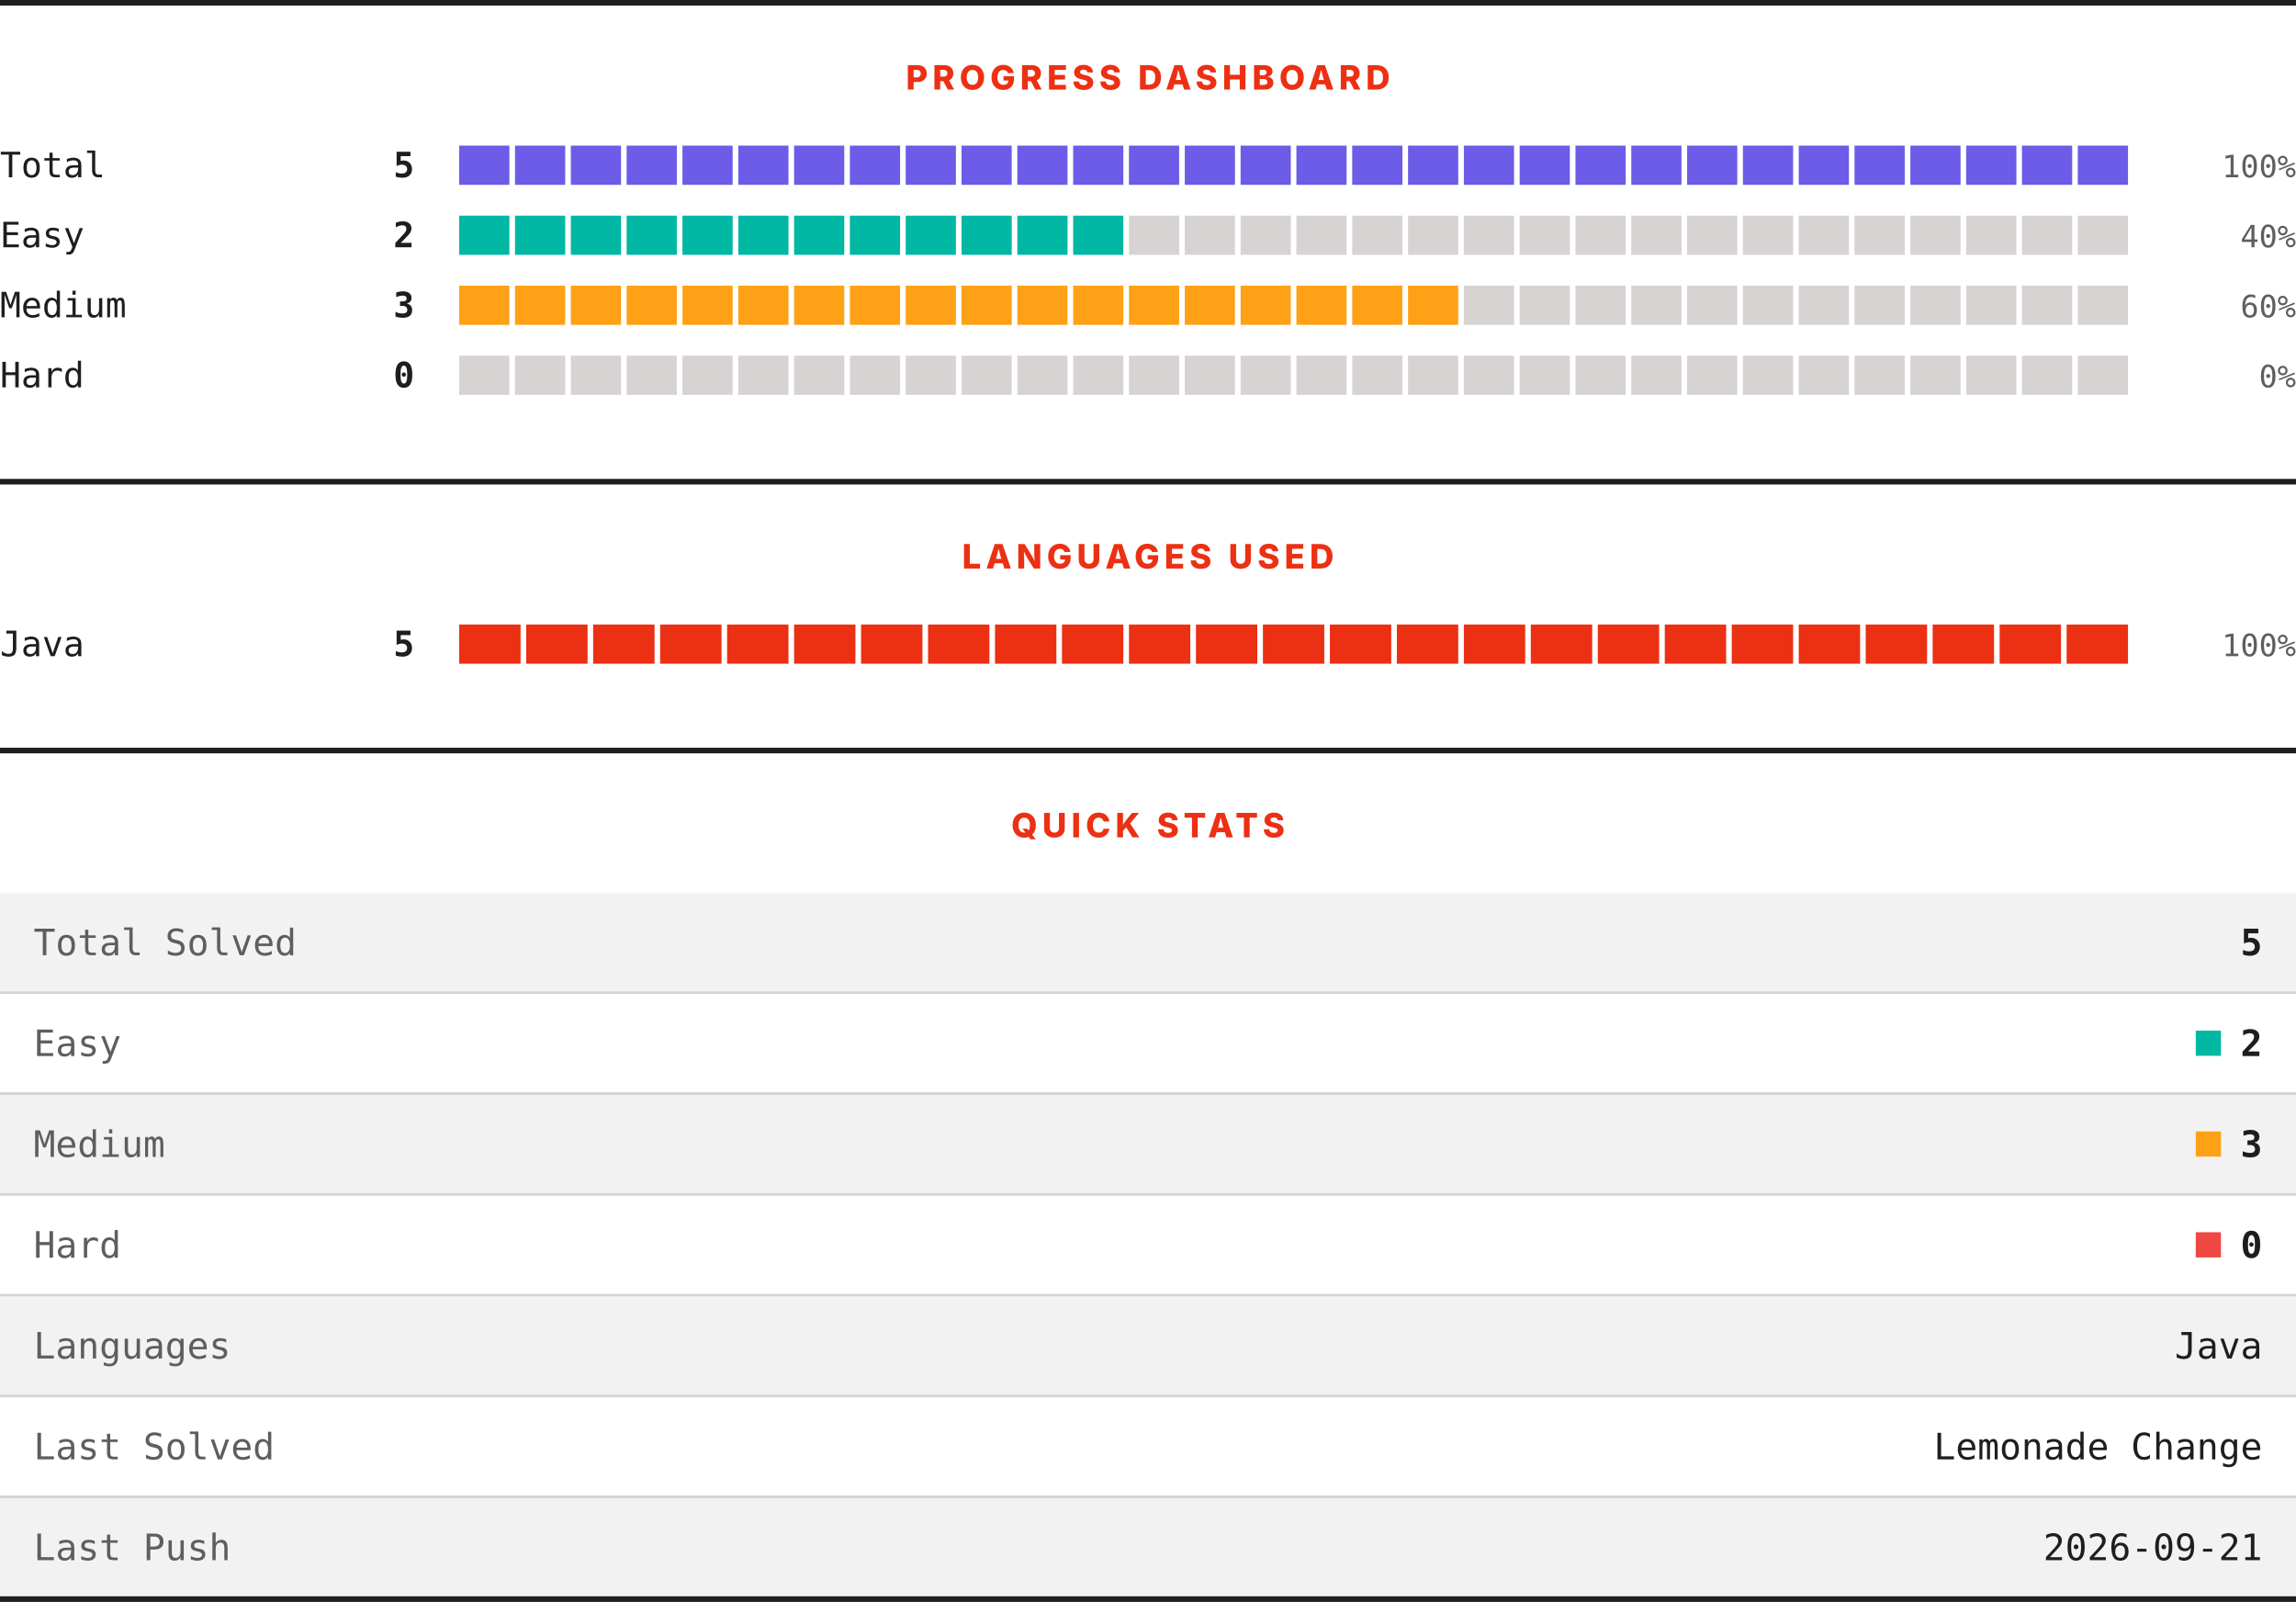
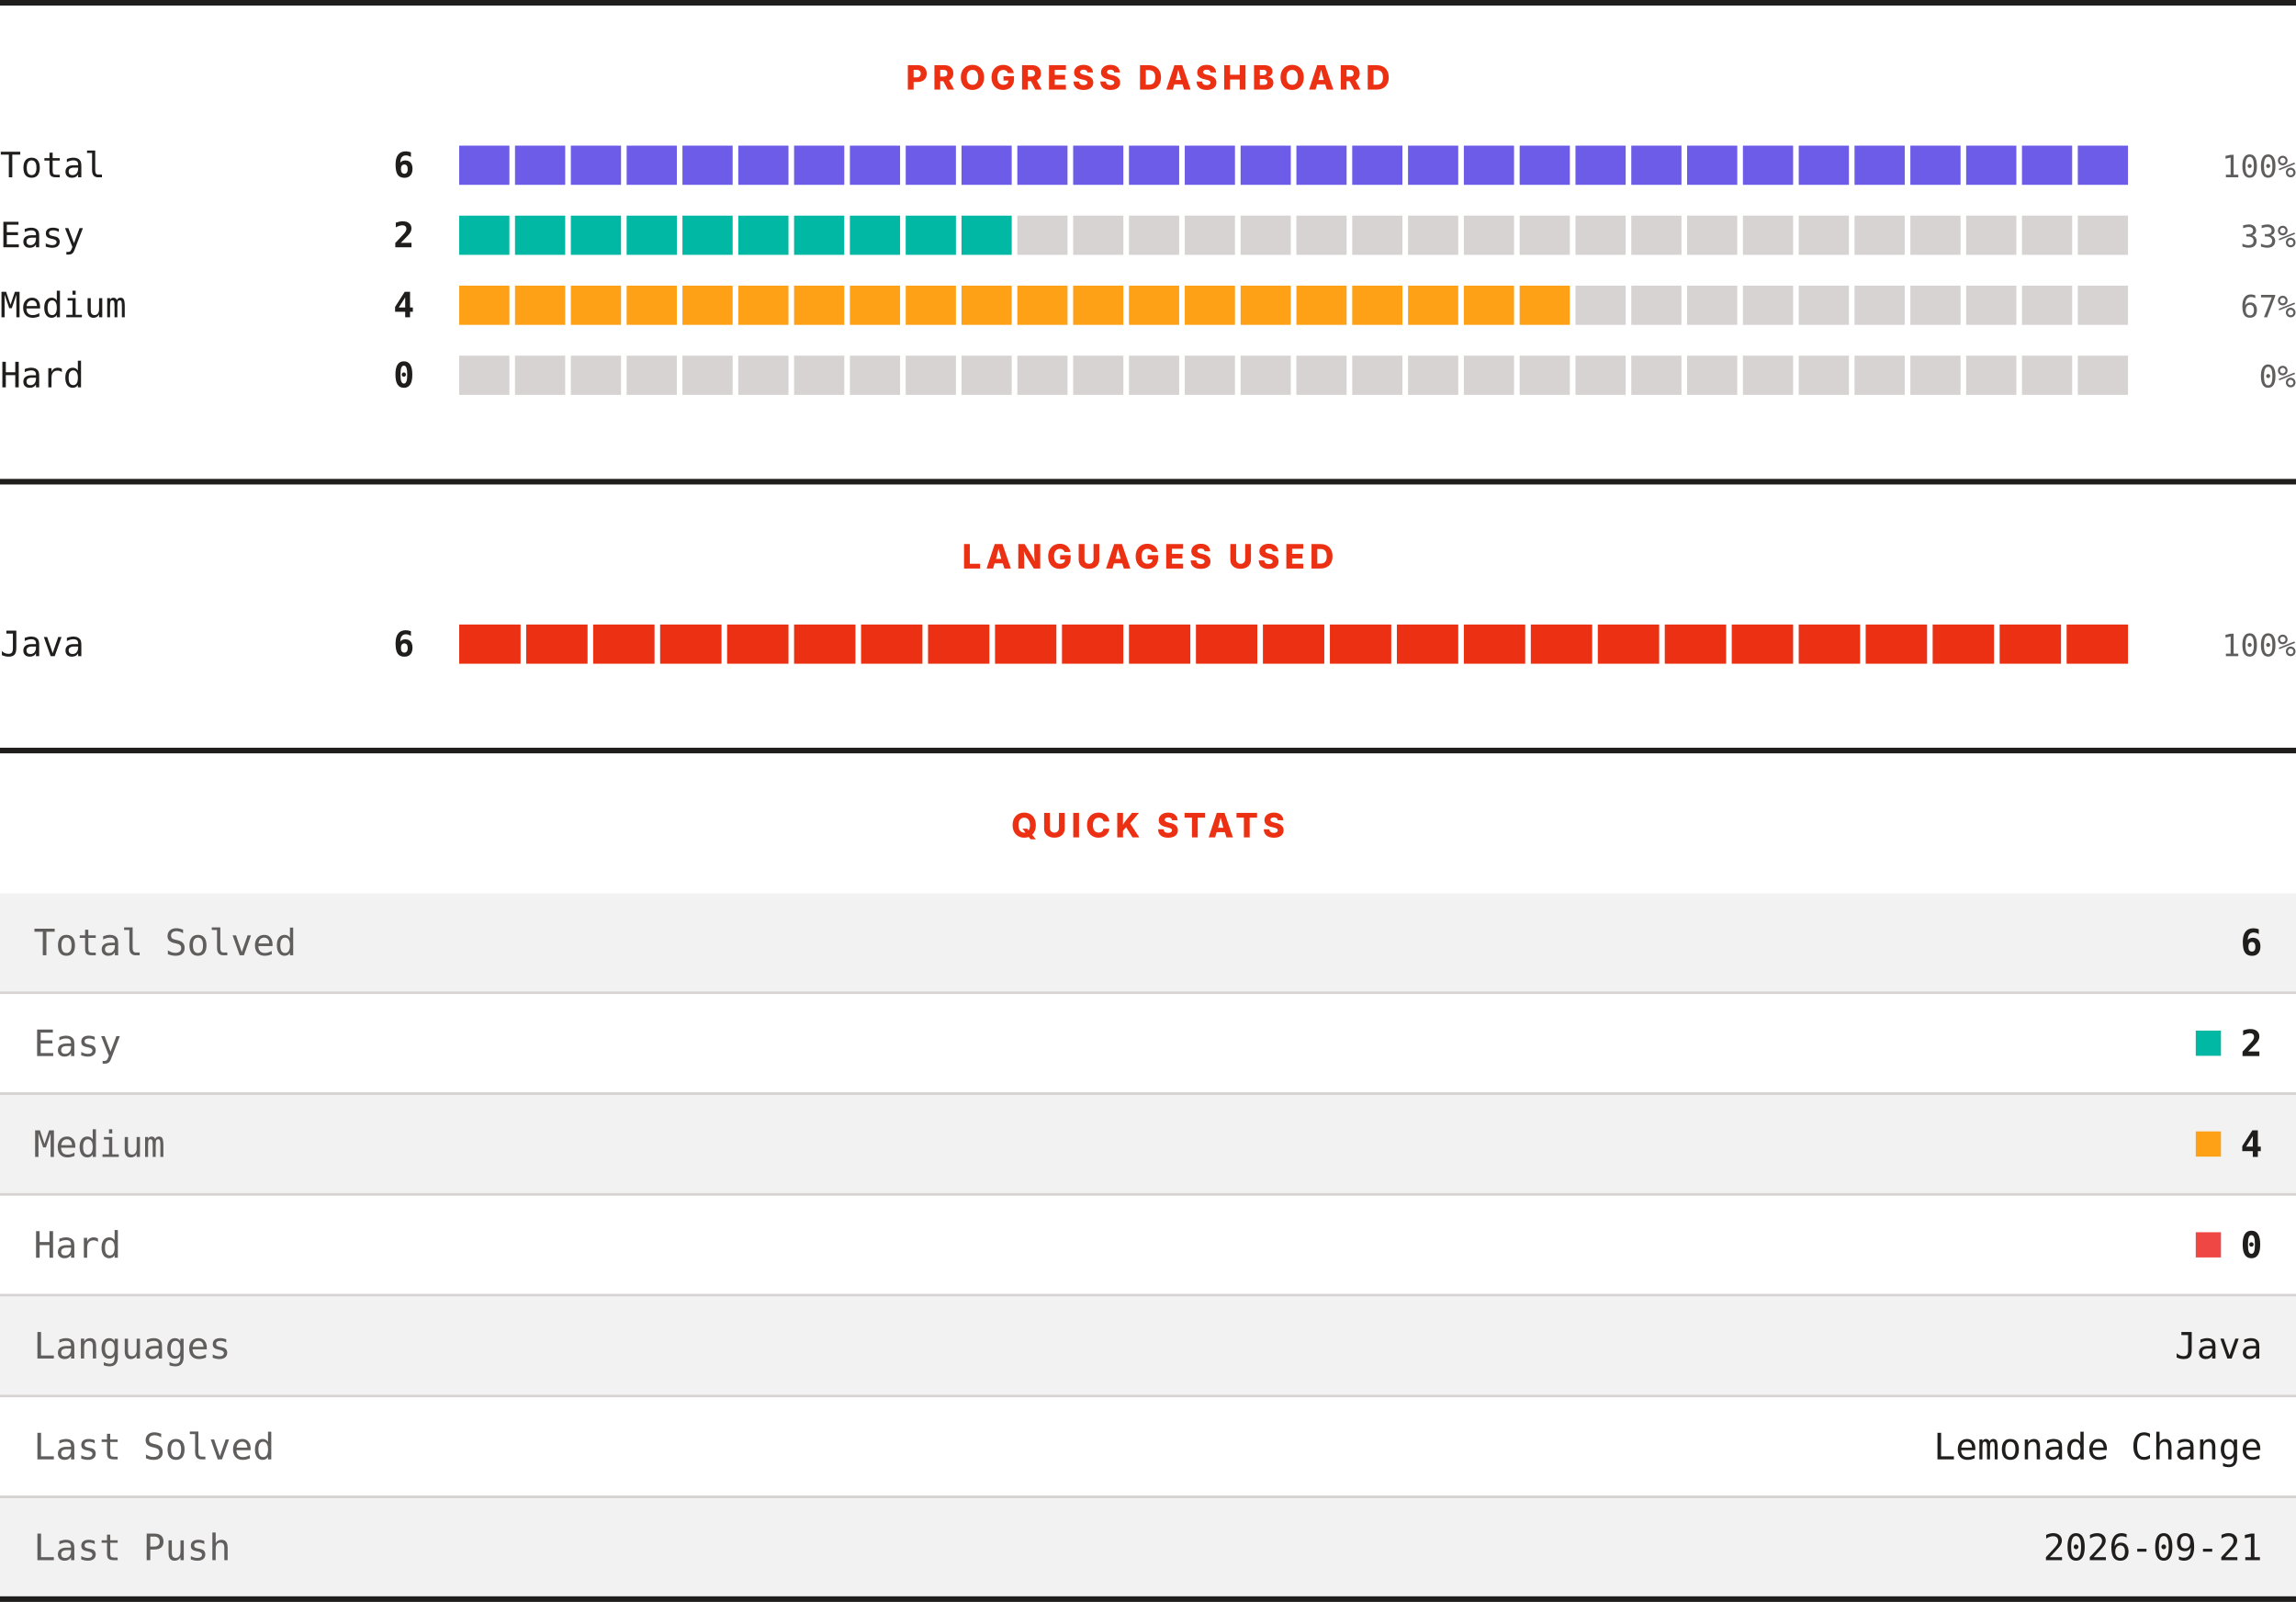
<svg xmlns="http://www.w3.org/2000/svg" width="820" height="572" viewBox="0 0 820 572" role="img" aria-label="LeetCode progress, languages and quick stats">
  <rect width="820" height="572" fill="#ffffff" />
  <rect x="0" y="0" width="820" height="2" fill="#201e1d" />
  <text x="410" y="32" text-anchor="middle" font-family="Archivo, system-ui, -apple-system, Segoe UI, sans-serif" font-size="12" font-weight="800" letter-spacing="1.68" fill="#ec3013">PROGRESS DASHBOARD</text>
  <text x="0" y="63.3" font-family="ui-monospace, SFMono-Regular, Menlo, Consolas, monospace" font-size="12.5" fill="#201e1d">Total</text>
-   <text x="148" y="63.3" text-anchor="end" font-family="ui-monospace, SFMono-Regular, Menlo, Consolas, monospace" font-size="12.5" font-weight="700" fill="#201e1d">5</text>
+   <text x="148" y="63.3" text-anchor="end" font-family="ui-monospace, SFMono-Regular, Menlo, Consolas, monospace" font-size="12.5" font-weight="700" fill="#201e1d">6</text>
  <rect x="164.00" y="52" width="17.93" height="14" fill="#6c5ce7" />
  <rect x="183.93" y="52" width="17.93" height="14" fill="#6c5ce7" />
  <rect x="203.87" y="52" width="17.93" height="14" fill="#6c5ce7" />
  <rect x="223.80" y="52" width="17.93" height="14" fill="#6c5ce7" />
  <rect x="243.73" y="52" width="17.93" height="14" fill="#6c5ce7" />
  <rect x="263.67" y="52" width="17.93" height="14" fill="#6c5ce7" />
  <rect x="283.60" y="52" width="17.93" height="14" fill="#6c5ce7" />
  <rect x="303.53" y="52" width="17.93" height="14" fill="#6c5ce7" />
  <rect x="323.47" y="52" width="17.93" height="14" fill="#6c5ce7" />
  <rect x="343.40" y="52" width="17.93" height="14" fill="#6c5ce7" />
  <rect x="363.33" y="52" width="17.93" height="14" fill="#6c5ce7" />
  <rect x="383.27" y="52" width="17.93" height="14" fill="#6c5ce7" />
  <rect x="403.20" y="52" width="17.93" height="14" fill="#6c5ce7" />
  <rect x="423.13" y="52" width="17.93" height="14" fill="#6c5ce7" />
  <rect x="443.07" y="52" width="17.93" height="14" fill="#6c5ce7" />
  <rect x="463.00" y="52" width="17.93" height="14" fill="#6c5ce7" />
  <rect x="482.93" y="52" width="17.93" height="14" fill="#6c5ce7" />
  <rect x="502.87" y="52" width="17.93" height="14" fill="#6c5ce7" />
  <rect x="522.80" y="52" width="17.93" height="14" fill="#6c5ce7" />
  <rect x="542.73" y="52" width="17.93" height="14" fill="#6c5ce7" />
  <rect x="562.67" y="52" width="17.93" height="14" fill="#6c5ce7" />
  <rect x="582.60" y="52" width="17.93" height="14" fill="#6c5ce7" />
  <rect x="602.53" y="52" width="17.93" height="14" fill="#6c5ce7" />
  <rect x="622.47" y="52" width="17.93" height="14" fill="#6c5ce7" />
  <rect x="642.40" y="52" width="17.93" height="14" fill="#6c5ce7" />
  <rect x="662.33" y="52" width="17.93" height="14" fill="#6c5ce7" />
  <rect x="682.27" y="52" width="17.93" height="14" fill="#6c5ce7" />
  <rect x="702.20" y="52" width="17.93" height="14" fill="#6c5ce7" />
  <rect x="722.13" y="52" width="17.93" height="14" fill="#6c5ce7" />
  <rect x="742.07" y="52" width="17.93" height="14" fill="#6c5ce7" />
  <text x="820" y="63.3" text-anchor="end" font-family="ui-monospace, SFMono-Regular, Menlo, Consolas, monospace" font-size="11" fill="#605d5d">100%</text>
  <text x="0" y="88.3" font-family="ui-monospace, SFMono-Regular, Menlo, Consolas, monospace" font-size="12.5" fill="#201e1d">Easy</text>
  <text x="148" y="88.3" text-anchor="end" font-family="ui-monospace, SFMono-Regular, Menlo, Consolas, monospace" font-size="12.5" font-weight="700" fill="#201e1d">2</text>
  <rect x="164.00" y="77" width="17.93" height="14" fill="#00b8a3" />
  <rect x="183.93" y="77" width="17.93" height="14" fill="#00b8a3" />
  <rect x="203.87" y="77" width="17.93" height="14" fill="#00b8a3" />
  <rect x="223.80" y="77" width="17.93" height="14" fill="#00b8a3" />
  <rect x="243.73" y="77" width="17.93" height="14" fill="#00b8a3" />
  <rect x="263.67" y="77" width="17.93" height="14" fill="#00b8a3" />
  <rect x="283.60" y="77" width="17.93" height="14" fill="#00b8a3" />
  <rect x="303.53" y="77" width="17.93" height="14" fill="#00b8a3" />
  <rect x="323.47" y="77" width="17.93" height="14" fill="#00b8a3" />
  <rect x="343.40" y="77" width="17.93" height="14" fill="#00b8a3" />
-   <rect x="363.33" y="77" width="17.93" height="14" fill="#00b8a3" />
-   <rect x="383.27" y="77" width="17.93" height="14" fill="#00b8a3" />
+   <rect x="363.33" y="77" width="17.93" height="14" fill="#d7d3d3" />
+   <rect x="383.27" y="77" width="17.93" height="14" fill="#d7d3d3" />
  <rect x="403.20" y="77" width="17.93" height="14" fill="#d7d3d3" />
  <rect x="423.13" y="77" width="17.93" height="14" fill="#d7d3d3" />
  <rect x="443.07" y="77" width="17.93" height="14" fill="#d7d3d3" />
  <rect x="463.00" y="77" width="17.93" height="14" fill="#d7d3d3" />
  <rect x="482.93" y="77" width="17.93" height="14" fill="#d7d3d3" />
  <rect x="502.87" y="77" width="17.93" height="14" fill="#d7d3d3" />
  <rect x="522.80" y="77" width="17.93" height="14" fill="#d7d3d3" />
  <rect x="542.73" y="77" width="17.93" height="14" fill="#d7d3d3" />
  <rect x="562.67" y="77" width="17.93" height="14" fill="#d7d3d3" />
  <rect x="582.60" y="77" width="17.93" height="14" fill="#d7d3d3" />
  <rect x="602.53" y="77" width="17.93" height="14" fill="#d7d3d3" />
  <rect x="622.47" y="77" width="17.93" height="14" fill="#d7d3d3" />
  <rect x="642.40" y="77" width="17.93" height="14" fill="#d7d3d3" />
  <rect x="662.33" y="77" width="17.93" height="14" fill="#d7d3d3" />
  <rect x="682.27" y="77" width="17.93" height="14" fill="#d7d3d3" />
  <rect x="702.20" y="77" width="17.93" height="14" fill="#d7d3d3" />
  <rect x="722.13" y="77" width="17.93" height="14" fill="#d7d3d3" />
  <rect x="742.07" y="77" width="17.93" height="14" fill="#d7d3d3" />
-   <text x="820" y="88.3" text-anchor="end" font-family="ui-monospace, SFMono-Regular, Menlo, Consolas, monospace" font-size="11" fill="#605d5d">40%</text>
+   <text x="820" y="88.3" text-anchor="end" font-family="ui-monospace, SFMono-Regular, Menlo, Consolas, monospace" font-size="11" fill="#605d5d">33%</text>
  <text x="0" y="113.3" font-family="ui-monospace, SFMono-Regular, Menlo, Consolas, monospace" font-size="12.5" fill="#201e1d">Medium</text>
-   <text x="148" y="113.3" text-anchor="end" font-family="ui-monospace, SFMono-Regular, Menlo, Consolas, monospace" font-size="12.5" font-weight="700" fill="#201e1d">3</text>
+   <text x="148" y="113.3" text-anchor="end" font-family="ui-monospace, SFMono-Regular, Menlo, Consolas, monospace" font-size="12.5" font-weight="700" fill="#201e1d">4</text>
  <rect x="164.00" y="102" width="17.93" height="14" fill="#ffa116" />
  <rect x="183.93" y="102" width="17.93" height="14" fill="#ffa116" />
  <rect x="203.87" y="102" width="17.93" height="14" fill="#ffa116" />
  <rect x="223.80" y="102" width="17.93" height="14" fill="#ffa116" />
  <rect x="243.73" y="102" width="17.93" height="14" fill="#ffa116" />
  <rect x="263.67" y="102" width="17.93" height="14" fill="#ffa116" />
  <rect x="283.60" y="102" width="17.93" height="14" fill="#ffa116" />
  <rect x="303.53" y="102" width="17.93" height="14" fill="#ffa116" />
  <rect x="323.47" y="102" width="17.93" height="14" fill="#ffa116" />
  <rect x="343.40" y="102" width="17.93" height="14" fill="#ffa116" />
  <rect x="363.33" y="102" width="17.93" height="14" fill="#ffa116" />
  <rect x="383.27" y="102" width="17.93" height="14" fill="#ffa116" />
  <rect x="403.20" y="102" width="17.93" height="14" fill="#ffa116" />
  <rect x="423.13" y="102" width="17.93" height="14" fill="#ffa116" />
  <rect x="443.07" y="102" width="17.93" height="14" fill="#ffa116" />
  <rect x="463.00" y="102" width="17.93" height="14" fill="#ffa116" />
  <rect x="482.93" y="102" width="17.93" height="14" fill="#ffa116" />
  <rect x="502.87" y="102" width="17.93" height="14" fill="#ffa116" />
-   <rect x="522.80" y="102" width="17.93" height="14" fill="#d7d3d3" />
-   <rect x="542.73" y="102" width="17.93" height="14" fill="#d7d3d3" />
+   <rect x="522.80" y="102" width="17.93" height="14" fill="#ffa116" />
+   <rect x="542.73" y="102" width="17.93" height="14" fill="#ffa116" />
  <rect x="562.67" y="102" width="17.93" height="14" fill="#d7d3d3" />
  <rect x="582.60" y="102" width="17.93" height="14" fill="#d7d3d3" />
  <rect x="602.53" y="102" width="17.93" height="14" fill="#d7d3d3" />
  <rect x="622.47" y="102" width="17.93" height="14" fill="#d7d3d3" />
  <rect x="642.40" y="102" width="17.93" height="14" fill="#d7d3d3" />
  <rect x="662.33" y="102" width="17.93" height="14" fill="#d7d3d3" />
  <rect x="682.27" y="102" width="17.93" height="14" fill="#d7d3d3" />
  <rect x="702.20" y="102" width="17.93" height="14" fill="#d7d3d3" />
  <rect x="722.13" y="102" width="17.93" height="14" fill="#d7d3d3" />
  <rect x="742.07" y="102" width="17.93" height="14" fill="#d7d3d3" />
-   <text x="820" y="113.3" text-anchor="end" font-family="ui-monospace, SFMono-Regular, Menlo, Consolas, monospace" font-size="11" fill="#605d5d">60%</text>
+   <text x="820" y="113.3" text-anchor="end" font-family="ui-monospace, SFMono-Regular, Menlo, Consolas, monospace" font-size="11" fill="#605d5d">67%</text>
  <text x="0" y="138.3" font-family="ui-monospace, SFMono-Regular, Menlo, Consolas, monospace" font-size="12.5" fill="#201e1d">Hard</text>
  <text x="148" y="138.3" text-anchor="end" font-family="ui-monospace, SFMono-Regular, Menlo, Consolas, monospace" font-size="12.5" font-weight="700" fill="#201e1d">0</text>
  <rect x="164.00" y="127" width="17.93" height="14" fill="#d7d3d3" />
  <rect x="183.93" y="127" width="17.93" height="14" fill="#d7d3d3" />
  <rect x="203.87" y="127" width="17.93" height="14" fill="#d7d3d3" />
  <rect x="223.80" y="127" width="17.93" height="14" fill="#d7d3d3" />
  <rect x="243.73" y="127" width="17.93" height="14" fill="#d7d3d3" />
  <rect x="263.67" y="127" width="17.93" height="14" fill="#d7d3d3" />
  <rect x="283.60" y="127" width="17.93" height="14" fill="#d7d3d3" />
  <rect x="303.53" y="127" width="17.93" height="14" fill="#d7d3d3" />
  <rect x="323.47" y="127" width="17.93" height="14" fill="#d7d3d3" />
  <rect x="343.40" y="127" width="17.93" height="14" fill="#d7d3d3" />
  <rect x="363.33" y="127" width="17.93" height="14" fill="#d7d3d3" />
  <rect x="383.27" y="127" width="17.93" height="14" fill="#d7d3d3" />
  <rect x="403.20" y="127" width="17.93" height="14" fill="#d7d3d3" />
  <rect x="423.13" y="127" width="17.93" height="14" fill="#d7d3d3" />
  <rect x="443.07" y="127" width="17.93" height="14" fill="#d7d3d3" />
  <rect x="463.00" y="127" width="17.93" height="14" fill="#d7d3d3" />
  <rect x="482.93" y="127" width="17.93" height="14" fill="#d7d3d3" />
  <rect x="502.87" y="127" width="17.93" height="14" fill="#d7d3d3" />
  <rect x="522.80" y="127" width="17.93" height="14" fill="#d7d3d3" />
  <rect x="542.73" y="127" width="17.93" height="14" fill="#d7d3d3" />
  <rect x="562.67" y="127" width="17.93" height="14" fill="#d7d3d3" />
  <rect x="582.60" y="127" width="17.93" height="14" fill="#d7d3d3" />
  <rect x="602.53" y="127" width="17.93" height="14" fill="#d7d3d3" />
  <rect x="622.47" y="127" width="17.93" height="14" fill="#d7d3d3" />
  <rect x="642.40" y="127" width="17.93" height="14" fill="#d7d3d3" />
  <rect x="662.33" y="127" width="17.93" height="14" fill="#d7d3d3" />
  <rect x="682.27" y="127" width="17.93" height="14" fill="#d7d3d3" />
  <rect x="702.20" y="127" width="17.93" height="14" fill="#d7d3d3" />
  <rect x="722.13" y="127" width="17.93" height="14" fill="#d7d3d3" />
  <rect x="742.07" y="127" width="17.93" height="14" fill="#d7d3d3" />
  <text x="820" y="138.3" text-anchor="end" font-family="ui-monospace, SFMono-Regular, Menlo, Consolas, monospace" font-size="11" fill="#605d5d">0%</text>
  <rect x="0" y="171" width="820" height="2" fill="#201e1d" />
  <text x="410" y="203" text-anchor="middle" font-family="Archivo, system-ui, -apple-system, Segoe UI, sans-serif" font-size="12" font-weight="800" letter-spacing="1.68" fill="#ec3013">LANGUAGES USED</text>
  <text x="0" y="234.3" font-family="ui-monospace, SFMono-Regular, Menlo, Consolas, monospace" font-size="12.5" fill="#201e1d">Java</text>
-   <text x="148" y="234.3" text-anchor="end" font-family="ui-monospace, SFMono-Regular, Menlo, Consolas, monospace" font-size="12.5" font-weight="700" fill="#201e1d">5</text>
+   <text x="148" y="234.3" text-anchor="end" font-family="ui-monospace, SFMono-Regular, Menlo, Consolas, monospace" font-size="12.5" font-weight="700" fill="#201e1d">6</text>
  <rect x="164.00" y="223" width="21.92" height="14" fill="#ec3013" />
  <rect x="187.92" y="223" width="21.92" height="14" fill="#ec3013" />
  <rect x="211.84" y="223" width="21.92" height="14" fill="#ec3013" />
  <rect x="235.76" y="223" width="21.92" height="14" fill="#ec3013" />
  <rect x="259.68" y="223" width="21.92" height="14" fill="#ec3013" />
  <rect x="283.60" y="223" width="21.92" height="14" fill="#ec3013" />
  <rect x="307.52" y="223" width="21.92" height="14" fill="#ec3013" />
  <rect x="331.44" y="223" width="21.92" height="14" fill="#ec3013" />
  <rect x="355.36" y="223" width="21.92" height="14" fill="#ec3013" />
  <rect x="379.28" y="223" width="21.92" height="14" fill="#ec3013" />
  <rect x="403.20" y="223" width="21.92" height="14" fill="#ec3013" />
  <rect x="427.12" y="223" width="21.92" height="14" fill="#ec3013" />
  <rect x="451.04" y="223" width="21.92" height="14" fill="#ec3013" />
  <rect x="474.96" y="223" width="21.92" height="14" fill="#ec3013" />
  <rect x="498.88" y="223" width="21.92" height="14" fill="#ec3013" />
  <rect x="522.80" y="223" width="21.92" height="14" fill="#ec3013" />
  <rect x="546.72" y="223" width="21.92" height="14" fill="#ec3013" />
  <rect x="570.64" y="223" width="21.92" height="14" fill="#ec3013" />
  <rect x="594.56" y="223" width="21.92" height="14" fill="#ec3013" />
  <rect x="618.48" y="223" width="21.92" height="14" fill="#ec3013" />
  <rect x="642.40" y="223" width="21.92" height="14" fill="#ec3013" />
  <rect x="666.32" y="223" width="21.92" height="14" fill="#ec3013" />
  <rect x="690.24" y="223" width="21.92" height="14" fill="#ec3013" />
  <rect x="714.16" y="223" width="21.92" height="14" fill="#ec3013" />
  <rect x="738.08" y="223" width="21.92" height="14" fill="#ec3013" />
  <text x="820" y="234.3" text-anchor="end" font-family="ui-monospace, SFMono-Regular, Menlo, Consolas, monospace" font-size="11" fill="#605d5d">100%</text>
  <rect x="0" y="267" width="820" height="2" fill="#201e1d" />
  <text x="410" y="299" text-anchor="middle" font-family="Archivo, system-ui, -apple-system, Segoe UI, sans-serif" font-size="12" font-weight="800" letter-spacing="1.68" fill="#ec3013">QUICK STATS</text>
  <rect x="0" y="319" width="820" height="35" fill="#f3f2f2" />
  <text x="12" y="341.1" font-family="ui-monospace, SFMono-Regular, Menlo, Consolas, monospace" font-size="13" fill="#605d5d">Total Solved</text>
-   <text x="808" y="341.1" text-anchor="end" font-family="ui-monospace, SFMono-Regular, Menlo, Consolas, monospace" font-size="13" font-weight="700" fill="#201e1d">5</text>
+   <text x="808" y="341.1" text-anchor="end" font-family="ui-monospace, SFMono-Regular, Menlo, Consolas, monospace" font-size="13" font-weight="700" fill="#201e1d">6</text>
  <rect x="0" y="354" width="820" height="1" fill="#d7d3d3" />
  <rect x="0" y="355" width="820" height="35" fill="#ffffff" />
  <text x="12" y="377.1" font-family="ui-monospace, SFMono-Regular, Menlo, Consolas, monospace" font-size="13" fill="#605d5d">Easy</text>
  <rect x="784.2" y="368" width="9" height="9" fill="#00b8a3" />
  <text x="808" y="377.1" text-anchor="end" font-family="ui-monospace, SFMono-Regular, Menlo, Consolas, monospace" font-size="13" font-weight="700" fill="#201e1d">2</text>
  <rect x="0" y="390" width="820" height="1" fill="#d7d3d3" />
  <rect x="0" y="391" width="820" height="35" fill="#f3f2f2" />
  <text x="12" y="413.1" font-family="ui-monospace, SFMono-Regular, Menlo, Consolas, monospace" font-size="13" fill="#605d5d">Medium</text>
  <rect x="784.2" y="404" width="9" height="9" fill="#ffa116" />
-   <text x="808" y="413.1" text-anchor="end" font-family="ui-monospace, SFMono-Regular, Menlo, Consolas, monospace" font-size="13" font-weight="700" fill="#201e1d">3</text>
+   <text x="808" y="413.1" text-anchor="end" font-family="ui-monospace, SFMono-Regular, Menlo, Consolas, monospace" font-size="13" font-weight="700" fill="#201e1d">4</text>
  <rect x="0" y="426" width="820" height="1" fill="#d7d3d3" />
  <rect x="0" y="427" width="820" height="35" fill="#ffffff" />
  <text x="12" y="449.1" font-family="ui-monospace, SFMono-Regular, Menlo, Consolas, monospace" font-size="13" fill="#605d5d">Hard</text>
  <rect x="784.2" y="440" width="9" height="9" fill="#ef4743" />
  <text x="808" y="449.1" text-anchor="end" font-family="ui-monospace, SFMono-Regular, Menlo, Consolas, monospace" font-size="13" font-weight="700" fill="#201e1d">0</text>
  <rect x="0" y="462" width="820" height="1" fill="#d7d3d3" />
  <rect x="0" y="463" width="820" height="35" fill="#f3f2f2" />
  <text x="12" y="485.1" font-family="ui-monospace, SFMono-Regular, Menlo, Consolas, monospace" font-size="13" fill="#605d5d">Languages</text>
  <text x="808" y="485.1" text-anchor="end" font-family="ui-monospace, SFMono-Regular, Menlo, Consolas, monospace" font-size="13" fill="#201e1d">Java</text>
  <rect x="0" y="498" width="820" height="1" fill="#d7d3d3" />
  <rect x="0" y="499" width="820" height="35" fill="#ffffff" />
  <text x="12" y="521.1" font-family="ui-monospace, SFMono-Regular, Menlo, Consolas, monospace" font-size="13" fill="#605d5d">Last Solved</text>
  <text x="808" y="521.1" text-anchor="end" font-family="ui-monospace, SFMono-Regular, Menlo, Consolas, monospace" font-size="13" fill="#201e1d">Lemonade Change</text>
  <rect x="0" y="534" width="820" height="1" fill="#d7d3d3" />
  <rect x="0" y="535" width="820" height="35" fill="#f3f2f2" />
  <text x="12" y="557.1" font-family="ui-monospace, SFMono-Regular, Menlo, Consolas, monospace" font-size="13" fill="#605d5d">Last Push</text>
  <text x="808" y="557.1" text-anchor="end" font-family="ui-monospace, SFMono-Regular, Menlo, Consolas, monospace" font-size="13" fill="#201e1d">2026-09-21</text>
  <rect x="0" y="570" width="820" height="2" fill="#201e1d" />
</svg>
